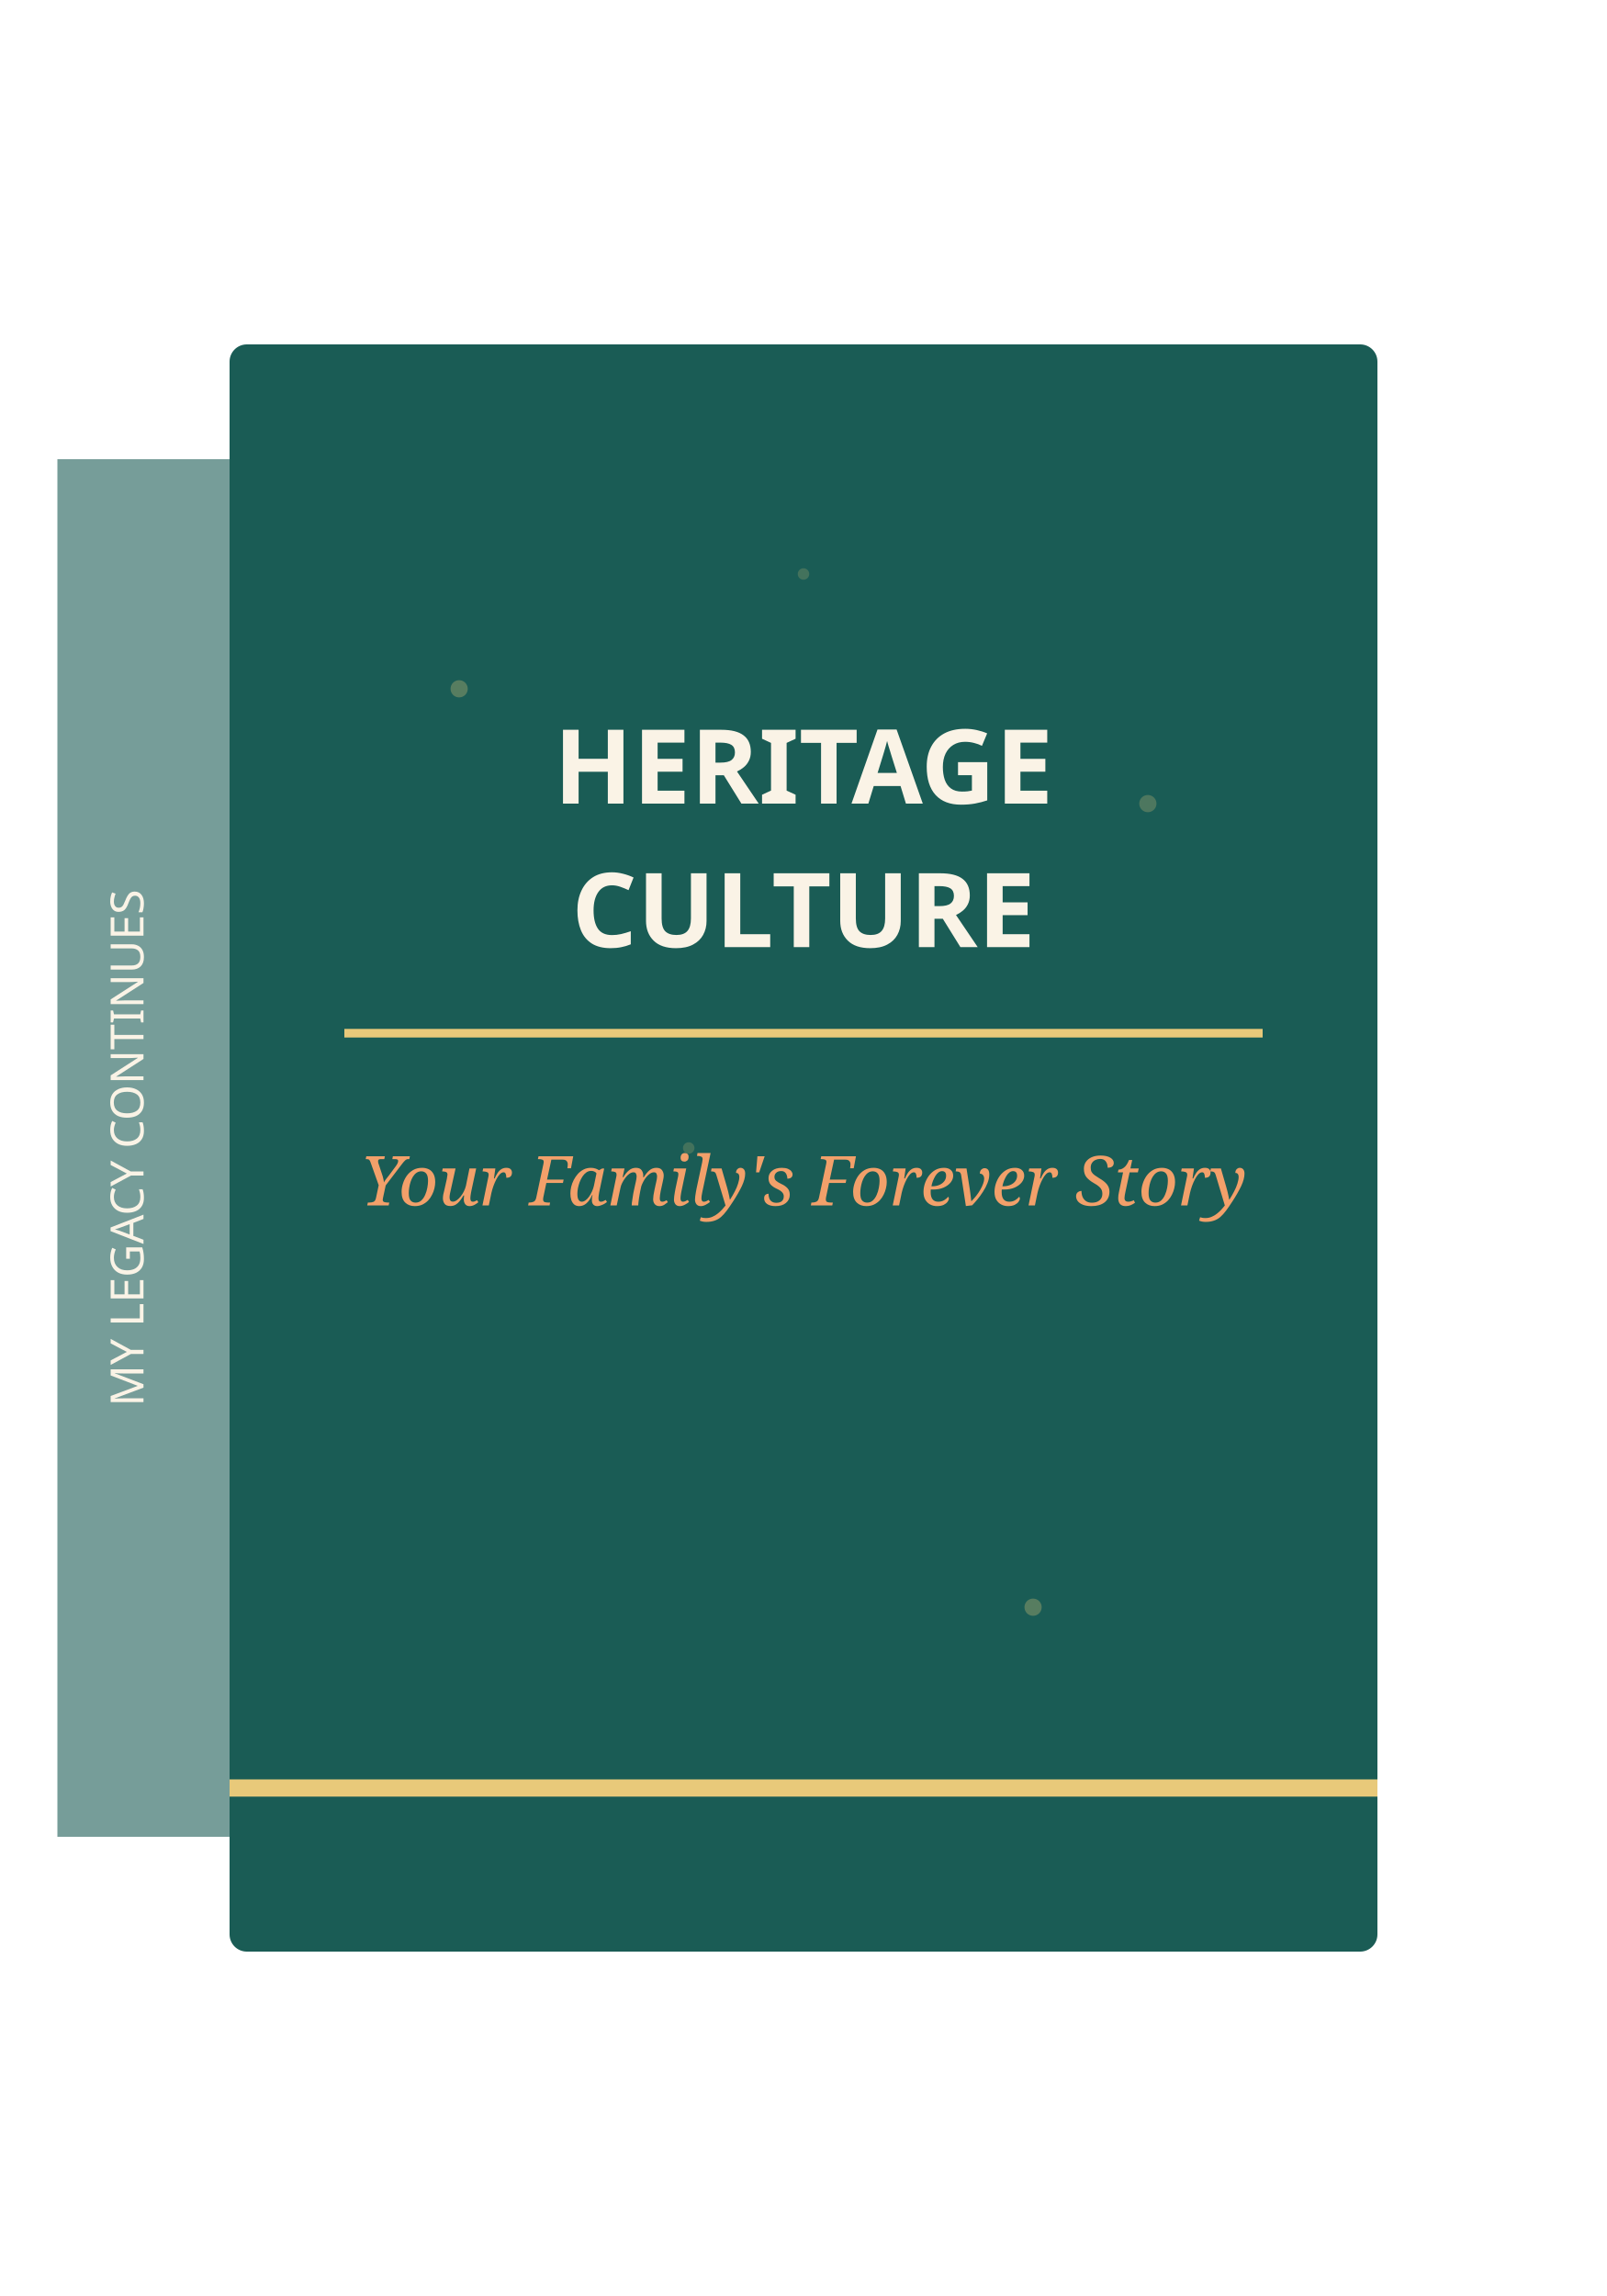
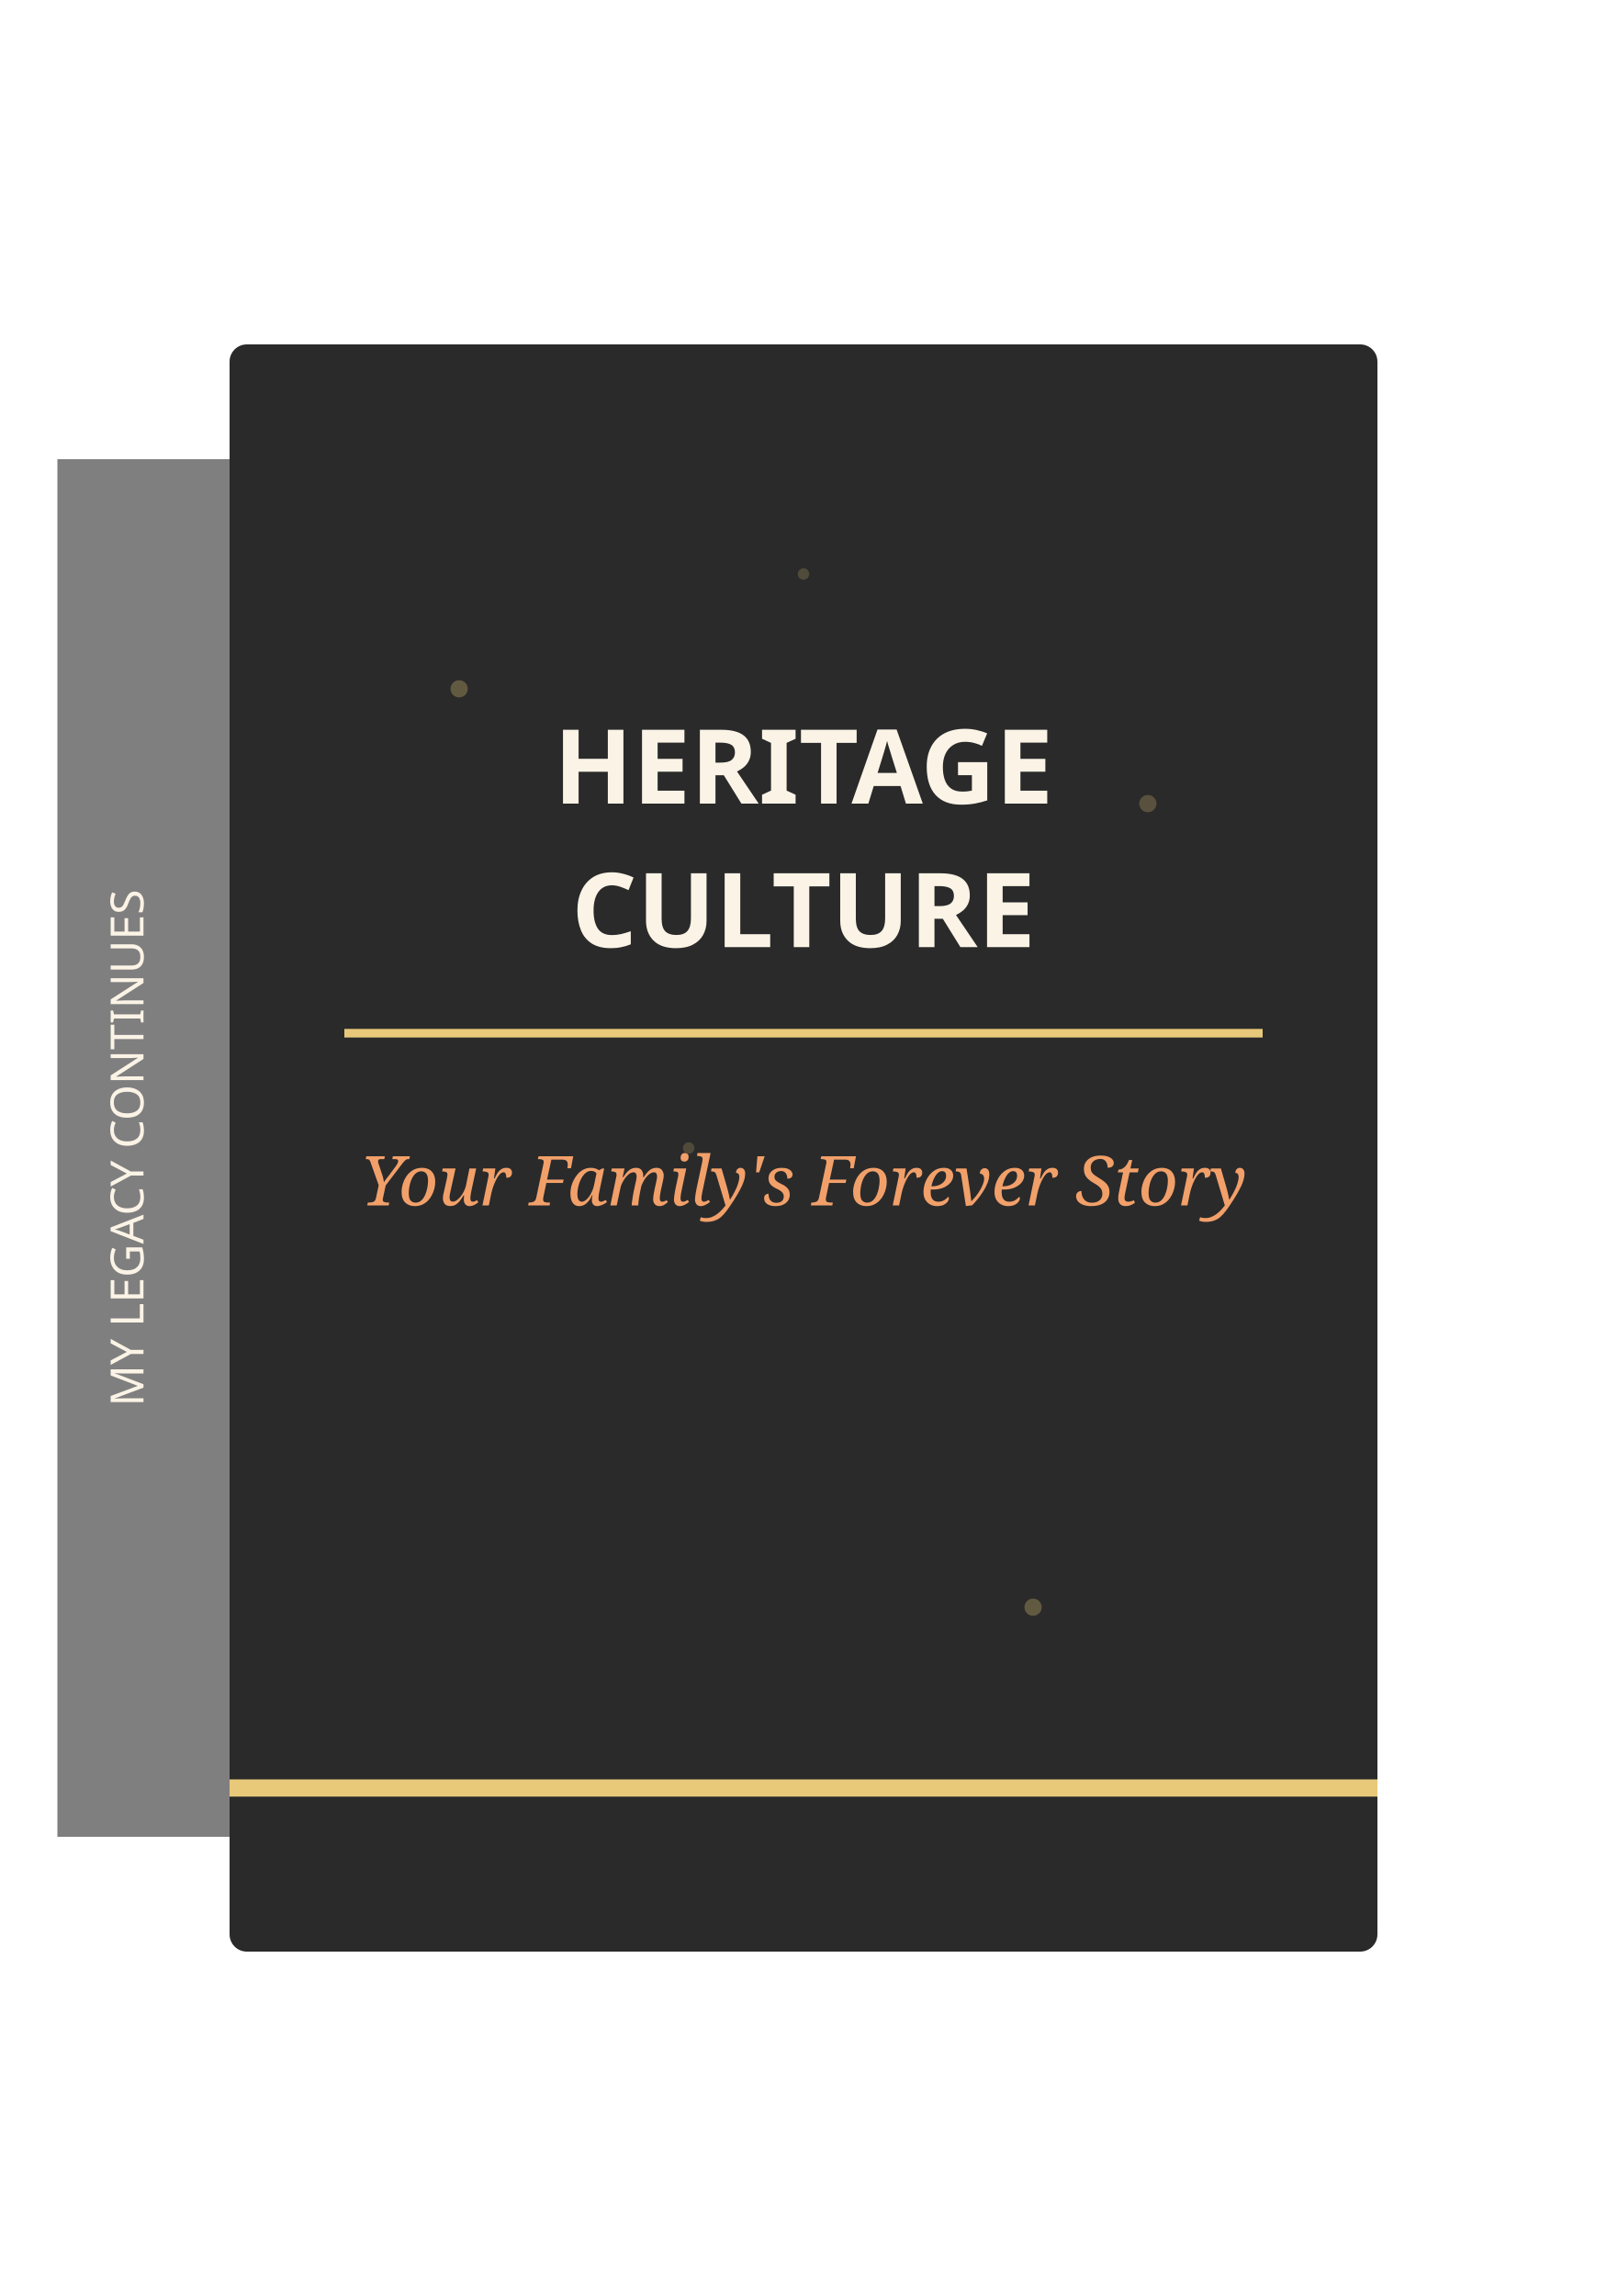
<svg xmlns="http://www.w3.org/2000/svg" width="100%" viewBox="0 0 280 400" role="img">
-   <rect x="10" y="80" width="30" height="240" fill="#1A5C55" opacity="0.6" />
-   <rect x="40" y="60" width="200" height="280" fill="#1A5C55" rx="3" />
+   <rect x="10" y="80" width="30" height="240" fill="#2A2A2A" opacity="0.6" />
+   <rect x="40" y="60" width="200" height="280" fill="#2A2A2A" rx="3" />
  <circle cx="80" cy="120" r="1.5" fill="#E8C97A" opacity="0.3" />
  <circle cx="140" cy="100" r="1" fill="#E8C97A" opacity="0.2" />
  <circle cx="200" cy="140" r="1.5" fill="#E8C97A" opacity="0.25" />
  <circle cx="120" cy="200" r="1" fill="#E8C97A" opacity="0.2" />
  <circle cx="180" cy="280" r="1.5" fill="#E8C97A" opacity="0.3" />
  <text x="140" y="140" text-anchor="middle" font-size="18" font-weight="600" fill="#FAF3E6" font-family="Oswald, sans-serif">
    HERITAGE
  </text>
  <text x="140" y="165" text-anchor="middle" font-size="18" font-weight="600" fill="#FAF3E6" font-family="Oswald, sans-serif">
    CULTURE
  </text>
  <line x1="60" y1="180" x2="220" y2="180" stroke="#E8C97A" stroke-width="1.5" />
  <text x="140" y="210" text-anchor="middle" font-size="12" fill="#F2A06A" font-family="Cormorant Garamond, serif" font-style="italic">
    Your Family's Forever Story
  </text>
  <rect x="40" y="310" width="200" height="3" fill="#E8C97A" />
  <text x="25" y="200" text-anchor="middle" font-size="8" fill="#FAF3E6" font-family="Outfit, sans-serif" transform="rotate(-90 25 200)">
    MY LEGACY CONTINUES
  </text>
</svg>
